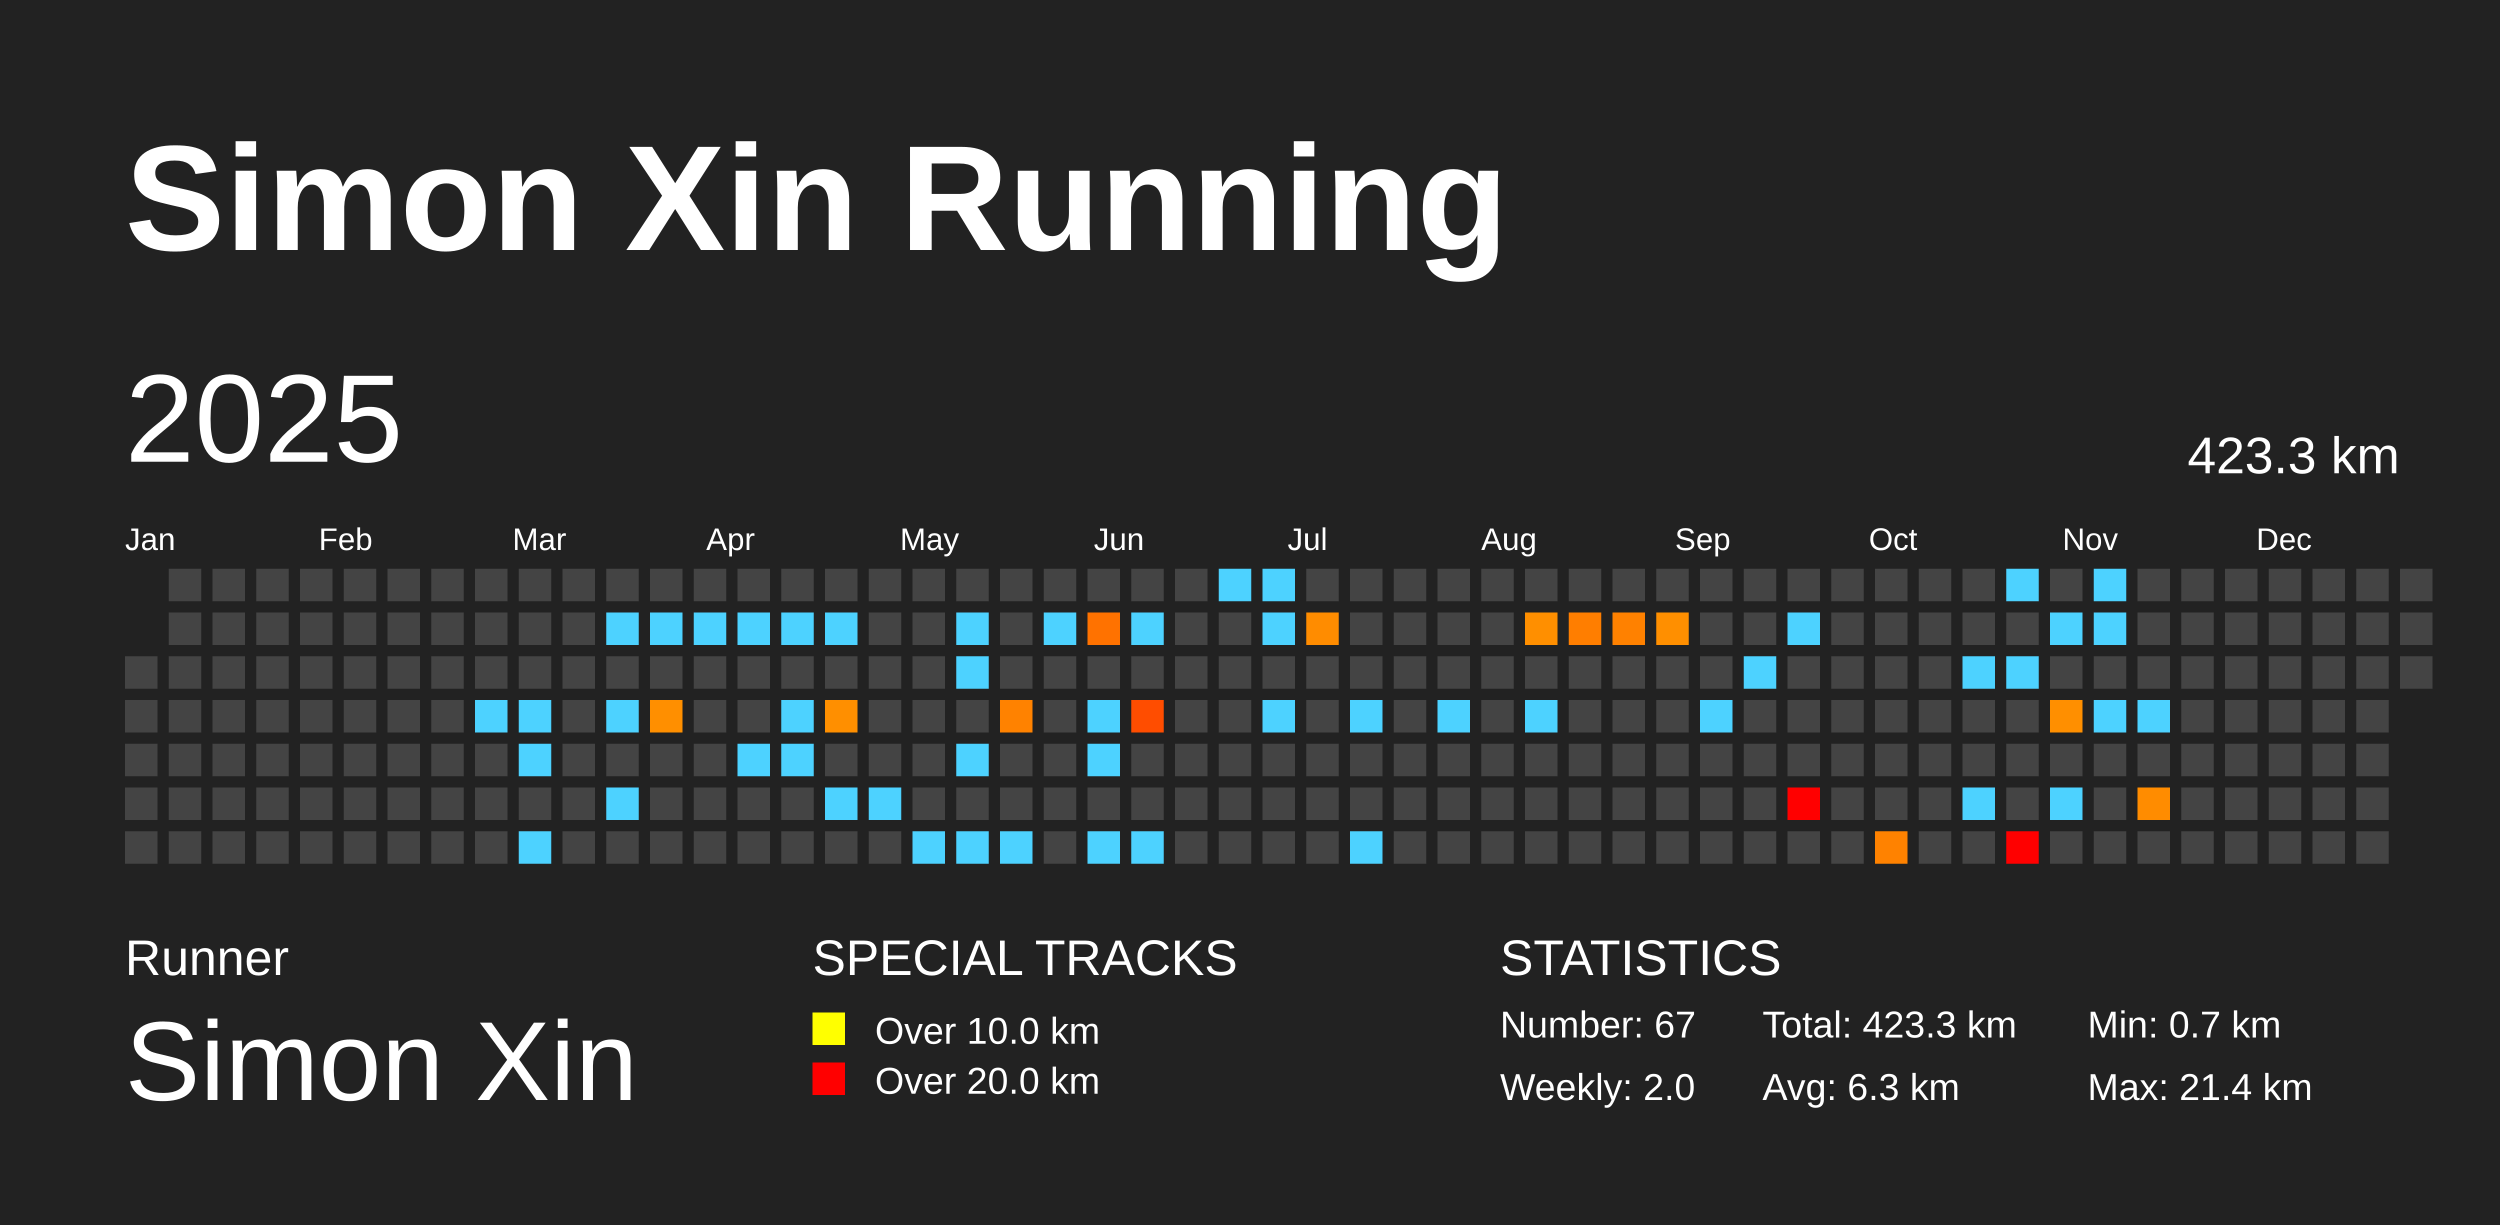
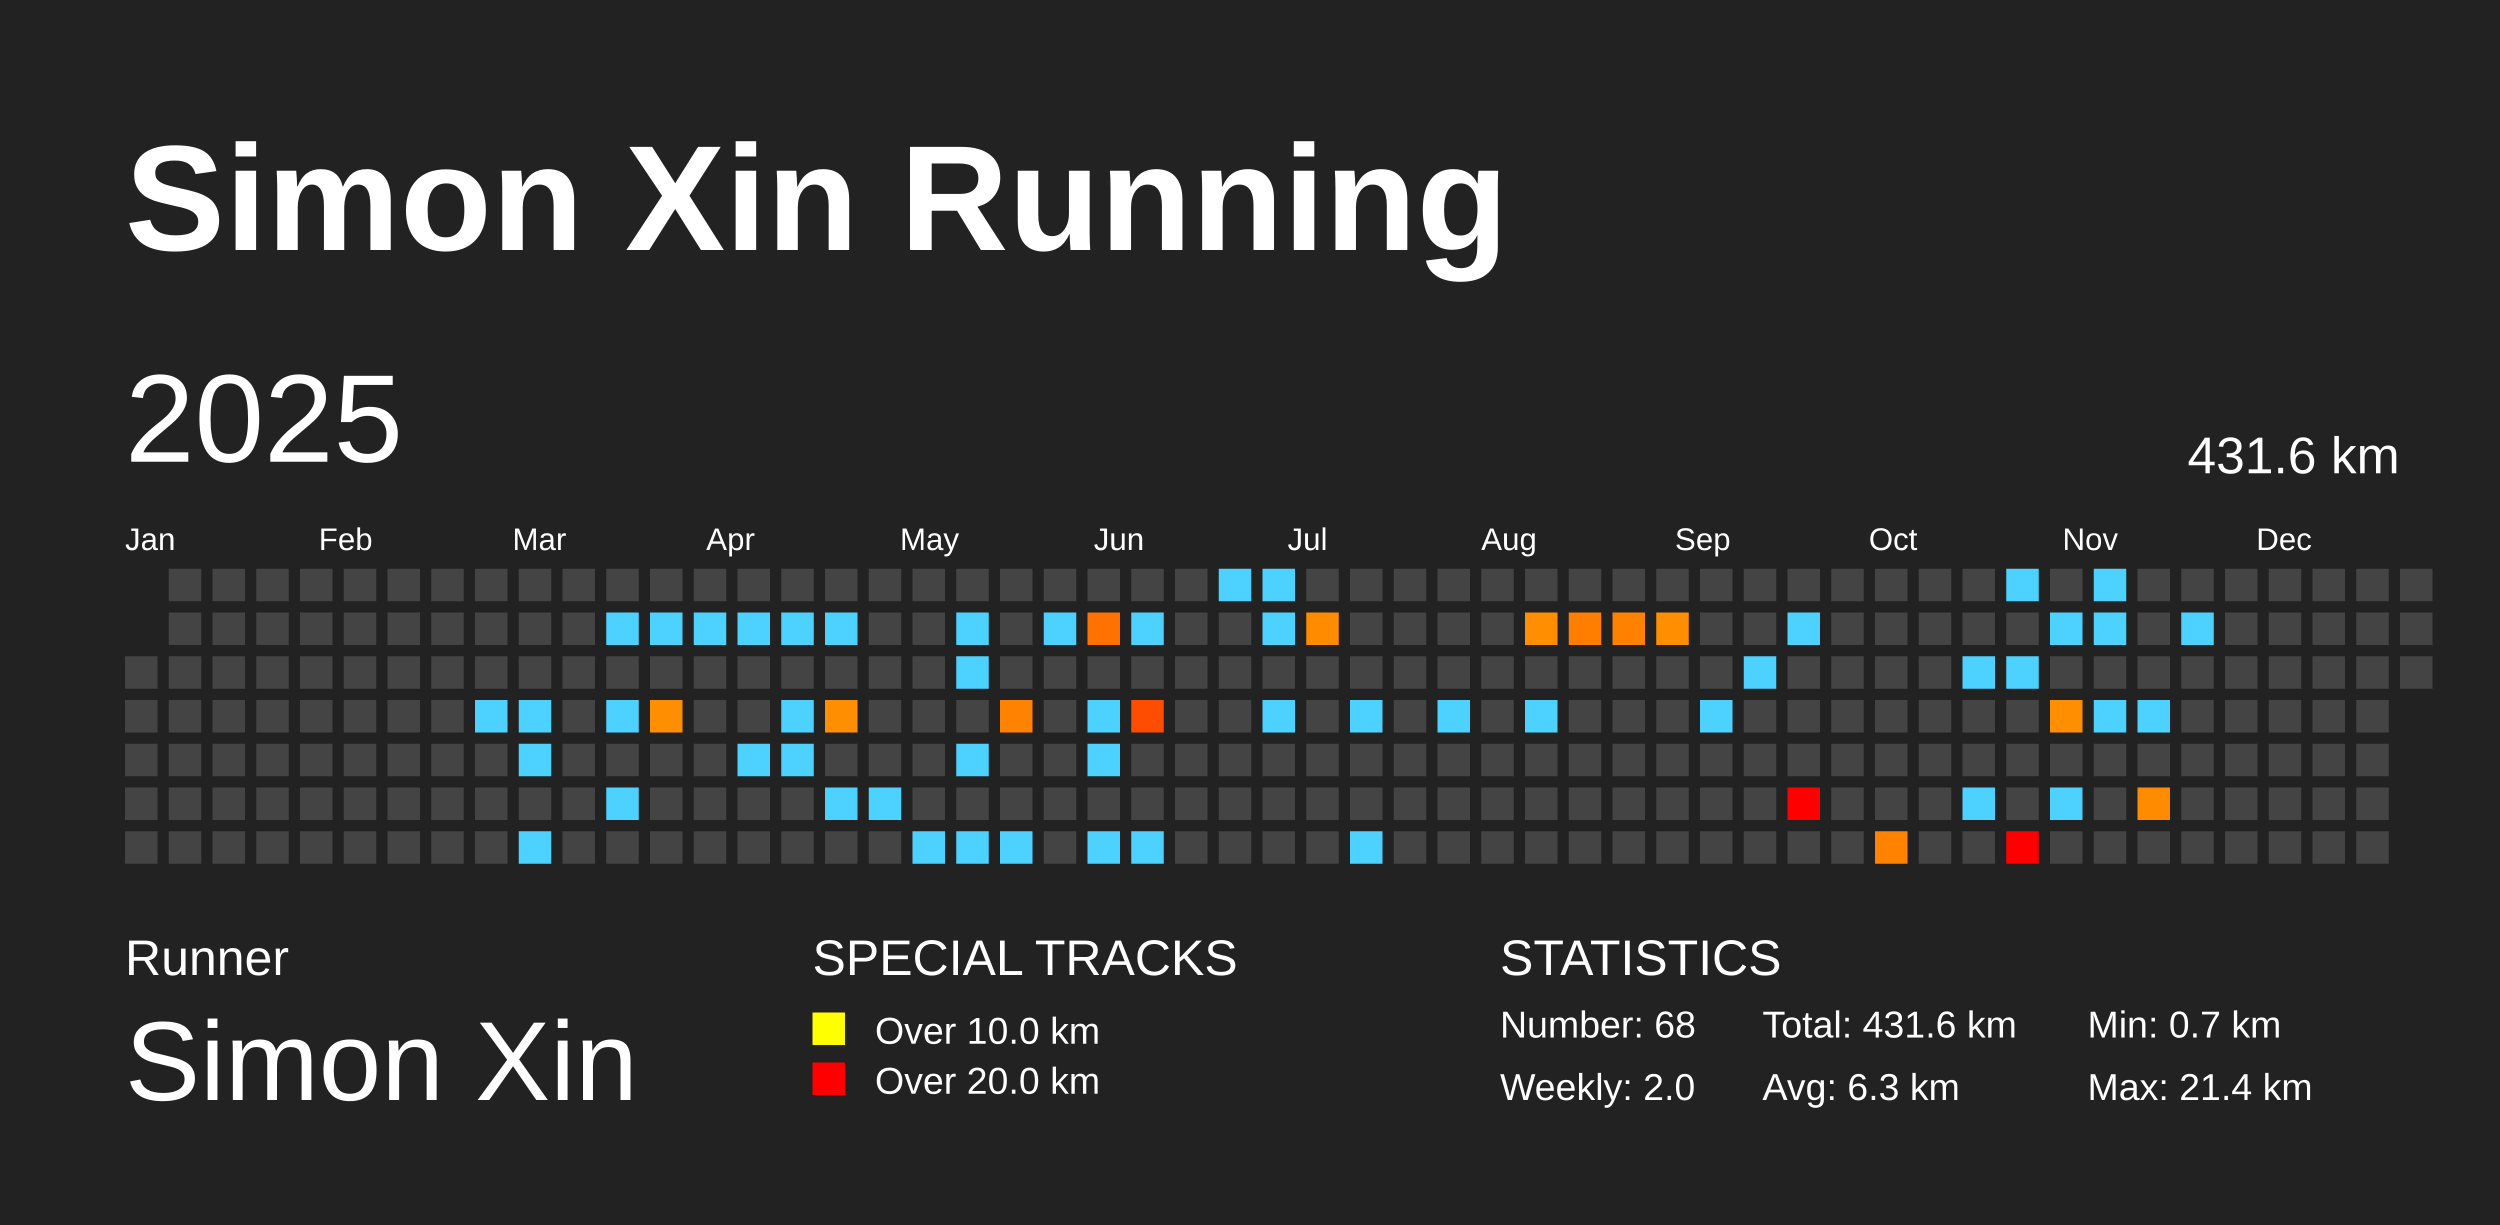
<svg xmlns="http://www.w3.org/2000/svg" baseProfile="full" height="98mm" version="1.1" viewBox="0,0,200,98" width="200mm">
  <defs />
  <rect fill="#222222" height="98" width="200" x="0" y="0" />
  <text fill="#FFFFFF" style="font-size:12px; font-family:Arial; font-weight:bold;" x="10" y="20">Simon Xin Running</text>
  <text fill="#FFFFFF" style="font-size:4px; font-family:Arial" x="10" y="78">Runner</text>
  <text fill="#FFFFFF" style="font-size:9px; font-family:Arial" x="10" y="88">Simon Xin</text>
  <text fill="#FFFFFF" style="font-size:4px; font-family:Arial" x="65" y="78">SPECIAL TRACKS</text>
  <rect fill="yellow" height="2.6" width="2.6" x="65" y="81" />
  <text fill="#FFFFFF" style="font-size:3px; font-family:Arial" x="70" y="83.5">Over 10.0 km</text>
  <rect fill="red" height="2.6" width="2.6" x="65" y="85" />
  <text fill="#FFFFFF" style="font-size:3px; font-family:Arial" x="70" y="87.5">Over 20.0 km</text>
  <text fill="#FFFFFF" style="font-size:4px; font-family:Arial" x="120" y="78">STATISTICS</text>
-   <text fill="#FFFFFF" style="font-size:3px; font-family:Arial" x="120" y="83">Number: 67</text>
+   <text fill="#FFFFFF" style="font-size:3px; font-family:Arial" x="120" y="83">Number: 68</text>
  <text fill="#FFFFFF" style="font-size:3px; font-family:Arial" x="120" y="88">Weekly: 2.0</text>
-   <text fill="#FFFFFF" style="font-size:3px; font-family:Arial" x="141" y="83">Total: 423.3 km</text>
+   <text fill="#FFFFFF" style="font-size:3px; font-family:Arial" x="141" y="83">Total: 431.6 km</text>
  <text fill="#FFFFFF" style="font-size:3px; font-family:Arial" x="141" y="88">Avg: 6.3 km</text>
  <text fill="#FFFFFF" style="font-size:3px; font-family:Arial" x="167" y="83">Min: 0.7 km</text>
  <text fill="#FFFFFF" style="font-size:3px; font-family:Arial" x="167" y="88">Max: 21.4 km</text>
  <text dominant-baseline="hanging" fill="#FFFFFF" style="font-size:10.0px; font-family:Arial;" x="10" y="30">2025</text>
-   <text dominant-baseline="hanging" fill="#FFFFFF" style="font-size:4.125px; font-family:Arial;" x="175" y="35">423.3 km</text>
+   <text dominant-baseline="hanging" fill="#FFFFFF" style="font-size:4.125px; font-family:Arial;" x="175" y="35">431.6 km</text>
  <text fill="#FFFFFF" style="font-size:2.5px; font-family:Arial" x="10.0" y="44">Jan</text>
  <text fill="#FFFFFF" style="font-size:2.5px; font-family:Arial" x="25.5" y="44">Feb</text>
  <text fill="#FFFFFF" style="font-size:2.5px; font-family:Arial" x="41.0" y="44">Mar</text>
  <text fill="#FFFFFF" style="font-size:2.5px; font-family:Arial" x="56.5" y="44">Apr</text>
  <text fill="#FFFFFF" style="font-size:2.5px; font-family:Arial" x="72.0" y="44">May</text>
  <text fill="#FFFFFF" style="font-size:2.5px; font-family:Arial" x="87.5" y="44">Jun</text>
  <text fill="#FFFFFF" style="font-size:2.5px; font-family:Arial" x="103.0" y="44">Jul</text>
  <text fill="#FFFFFF" style="font-size:2.5px; font-family:Arial" x="118.5" y="44">Aug</text>
  <text fill="#FFFFFF" style="font-size:2.5px; font-family:Arial" x="134.0" y="44">Sep</text>
  <text fill="#FFFFFF" style="font-size:2.5px; font-family:Arial" x="149.5" y="44">Oct</text>
  <text fill="#FFFFFF" style="font-size:2.5px; font-family:Arial" x="165.0" y="44">Nov</text>
  <text fill="#FFFFFF" style="font-size:2.5px; font-family:Arial" x="180.5" y="44">Dec</text>
  <rect fill="#444444" height="2.6" width="2.6" x="10.0" y="52.5" />
  <rect fill="#444444" height="2.6" width="2.6" x="10.0" y="56.0" />
  <rect fill="#444444" height="2.6" width="2.6" x="10.0" y="59.5" />
  <rect fill="#444444" height="2.6" width="2.6" x="10.0" y="63.0" />
  <rect fill="#444444" height="2.6" width="2.6" x="10.0" y="66.5" />
  <rect fill="#444444" height="2.6" width="2.6" x="13.5" y="45.5" />
  <rect fill="#444444" height="2.6" width="2.6" x="13.5" y="49.0" />
  <rect fill="#444444" height="2.6" width="2.6" x="13.5" y="52.5" />
  <rect fill="#444444" height="2.6" width="2.6" x="13.5" y="56.0" />
  <rect fill="#444444" height="2.6" width="2.6" x="13.5" y="59.5" />
  <rect fill="#444444" height="2.6" width="2.6" x="13.5" y="63.0" />
  <rect fill="#444444" height="2.6" width="2.6" x="13.5" y="66.5" />
  <rect fill="#444444" height="2.6" width="2.6" x="17.0" y="45.5" />
  <rect fill="#444444" height="2.6" width="2.6" x="17.0" y="49.0" />
  <rect fill="#444444" height="2.6" width="2.6" x="17.0" y="52.5" />
  <rect fill="#444444" height="2.6" width="2.6" x="17.0" y="56.0" />
  <rect fill="#444444" height="2.6" width="2.6" x="17.0" y="59.5" />
  <rect fill="#444444" height="2.6" width="2.6" x="17.0" y="63.0" />
  <rect fill="#444444" height="2.6" width="2.6" x="17.0" y="66.5" />
  <rect fill="#444444" height="2.6" width="2.6" x="20.5" y="45.5" />
  <rect fill="#444444" height="2.6" width="2.6" x="20.5" y="49.0" />
  <rect fill="#444444" height="2.6" width="2.6" x="20.5" y="52.5" />
  <rect fill="#444444" height="2.6" width="2.6" x="20.5" y="56.0" />
  <rect fill="#444444" height="2.6" width="2.6" x="20.5" y="59.5" />
  <rect fill="#444444" height="2.6" width="2.6" x="20.5" y="63.0" />
  <rect fill="#444444" height="2.6" width="2.6" x="20.5" y="66.5" />
  <rect fill="#444444" height="2.6" width="2.6" x="24.0" y="45.5" />
  <rect fill="#444444" height="2.6" width="2.6" x="24.0" y="49.0" />
  <rect fill="#444444" height="2.6" width="2.6" x="24.0" y="52.5" />
  <rect fill="#444444" height="2.6" width="2.6" x="24.0" y="56.0" />
  <rect fill="#444444" height="2.6" width="2.6" x="24.0" y="59.5" />
  <rect fill="#444444" height="2.6" width="2.6" x="24.0" y="63.0" />
  <rect fill="#444444" height="2.6" width="2.6" x="24.0" y="66.5" />
  <rect fill="#444444" height="2.6" width="2.6" x="27.5" y="45.5" />
  <rect fill="#444444" height="2.6" width="2.6" x="27.5" y="49.0" />
  <rect fill="#444444" height="2.6" width="2.6" x="27.5" y="52.5" />
  <rect fill="#444444" height="2.6" width="2.6" x="27.5" y="56.0" />
  <rect fill="#444444" height="2.6" width="2.6" x="27.5" y="59.5" />
  <rect fill="#444444" height="2.6" width="2.6" x="27.5" y="63.0" />
  <rect fill="#444444" height="2.6" width="2.6" x="27.5" y="66.5" />
  <rect fill="#444444" height="2.6" width="2.6" x="31.0" y="45.5" />
  <rect fill="#444444" height="2.6" width="2.6" x="31.0" y="49.0" />
  <rect fill="#444444" height="2.6" width="2.6" x="31.0" y="52.5" />
  <rect fill="#444444" height="2.6" width="2.6" x="31.0" y="56.0" />
  <rect fill="#444444" height="2.6" width="2.6" x="31.0" y="59.5" />
  <rect fill="#444444" height="2.6" width="2.6" x="31.0" y="63.0" />
  <rect fill="#444444" height="2.6" width="2.6" x="31.0" y="66.5" />
  <rect fill="#444444" height="2.6" width="2.6" x="34.5" y="45.5" />
  <rect fill="#444444" height="2.6" width="2.6" x="34.5" y="49.0" />
  <rect fill="#444444" height="2.6" width="2.6" x="34.5" y="52.5" />
  <rect fill="#444444" height="2.6" width="2.6" x="34.5" y="56.0" />
  <rect fill="#444444" height="2.6" width="2.6" x="34.5" y="59.5" />
  <rect fill="#444444" height="2.6" width="2.6" x="34.5" y="63.0" />
  <rect fill="#444444" height="2.6" width="2.6" x="34.5" y="66.5" />
  <rect fill="#444444" height="2.6" width="2.6" x="38.0" y="45.5" />
  <rect fill="#444444" height="2.6" width="2.6" x="38.0" y="49.0" />
  <rect fill="#444444" height="2.6" width="2.6" x="38.0" y="52.5" />
  <rect fill="#4dd2ff" height="2.6" width="2.6" x="38.0" y="56.0" />
  <rect fill="#444444" height="2.6" width="2.6" x="38.0" y="59.5" />
  <rect fill="#444444" height="2.6" width="2.6" x="38.0" y="63.0" />
  <rect fill="#444444" height="2.6" width="2.6" x="38.0" y="66.5" />
  <rect fill="#444444" height="2.6" width="2.6" x="41.5" y="45.5" />
  <rect fill="#444444" height="2.6" width="2.6" x="41.5" y="49.0" />
  <rect fill="#444444" height="2.6" width="2.6" x="41.5" y="52.5" />
  <rect fill="#4dd2ff" height="2.6" width="2.6" x="41.5" y="56.0" />
  <rect fill="#4dd2ff" height="2.6" width="2.6" x="41.5" y="59.5" />
  <rect fill="#444444" height="2.6" width="2.6" x="41.5" y="63.0" />
  <rect fill="#4dd2ff" height="2.6" width="2.6" x="41.5" y="66.5" />
  <rect fill="#444444" height="2.6" width="2.6" x="45.0" y="45.5" />
  <rect fill="#444444" height="2.6" width="2.6" x="45.0" y="49.0" />
  <rect fill="#444444" height="2.6" width="2.6" x="45.0" y="52.5" />
  <rect fill="#444444" height="2.6" width="2.6" x="45.0" y="56.0" />
  <rect fill="#444444" height="2.6" width="2.6" x="45.0" y="59.5" />
  <rect fill="#444444" height="2.6" width="2.6" x="45.0" y="63.0" />
  <rect fill="#444444" height="2.6" width="2.6" x="45.0" y="66.5" />
  <rect fill="#444444" height="2.6" width="2.6" x="48.5" y="45.5" />
  <rect fill="#4dd2ff" height="2.6" width="2.6" x="48.5" y="49.0" />
  <rect fill="#444444" height="2.6" width="2.6" x="48.5" y="52.5" />
  <rect fill="#4dd2ff" height="2.6" width="2.6" x="48.5" y="56.0" />
  <rect fill="#444444" height="2.6" width="2.6" x="48.5" y="59.5" />
  <rect fill="#4dd2ff" height="2.6" width="2.6" x="48.5" y="63.0" />
  <rect fill="#444444" height="2.6" width="2.6" x="48.5" y="66.5" />
  <rect fill="#444444" height="2.6" width="2.6" x="52.0" y="45.5" />
  <rect fill="#4dd2ff" height="2.6" width="2.6" x="52.0" y="49.0" />
  <rect fill="#444444" height="2.6" width="2.6" x="52.0" y="52.5" />
  <rect fill="#ff8f00" height="2.6" width="2.6" x="52.0" y="56.0" />
  <rect fill="#444444" height="2.6" width="2.6" x="52.0" y="59.5" />
  <rect fill="#444444" height="2.6" width="2.6" x="52.0" y="63.0" />
  <rect fill="#444444" height="2.6" width="2.6" x="52.0" y="66.5" />
  <rect fill="#444444" height="2.6" width="2.6" x="55.5" y="45.5" />
  <rect fill="#4dd2ff" height="2.6" width="2.6" x="55.5" y="49.0" />
  <rect fill="#444444" height="2.6" width="2.6" x="55.5" y="52.5" />
  <rect fill="#444444" height="2.6" width="2.6" x="55.5" y="56.0" />
  <rect fill="#444444" height="2.6" width="2.6" x="55.5" y="59.5" />
  <rect fill="#444444" height="2.6" width="2.6" x="55.5" y="63.0" />
  <rect fill="#444444" height="2.6" width="2.6" x="55.5" y="66.5" />
  <rect fill="#444444" height="2.6" width="2.6" x="59.0" y="45.5" />
  <rect fill="#4dd2ff" height="2.6" width="2.6" x="59.0" y="49.0" />
  <rect fill="#444444" height="2.6" width="2.6" x="59.0" y="52.5" />
  <rect fill="#444444" height="2.6" width="2.6" x="59.0" y="56.0" />
  <rect fill="#4dd2ff" height="2.6" width="2.6" x="59.0" y="59.5" />
  <rect fill="#444444" height="2.6" width="2.6" x="59.0" y="63.0" />
  <rect fill="#444444" height="2.6" width="2.6" x="59.0" y="66.5" />
  <rect fill="#444444" height="2.6" width="2.6" x="62.5" y="45.5" />
  <rect fill="#4dd2ff" height="2.6" width="2.6" x="62.5" y="49.0" />
  <rect fill="#444444" height="2.6" width="2.6" x="62.5" y="52.5" />
  <rect fill="#4dd2ff" height="2.6" width="2.6" x="62.5" y="56.0" />
  <rect fill="#4dd2ff" height="2.6" width="2.6" x="62.5" y="59.5" />
  <rect fill="#444444" height="2.6" width="2.6" x="62.5" y="63.0" />
  <rect fill="#444444" height="2.6" width="2.6" x="62.5" y="66.5" />
  <rect fill="#444444" height="2.6" width="2.6" x="66.0" y="45.5" />
  <rect fill="#4dd2ff" height="2.6" width="2.6" x="66.0" y="49.0" />
  <rect fill="#444444" height="2.6" width="2.6" x="66.0" y="52.5" />
  <rect fill="#ff8f00" height="2.6" width="2.6" x="66.0" y="56.0" />
  <rect fill="#444444" height="2.6" width="2.6" x="66.0" y="59.5" />
  <rect fill="#4dd2ff" height="2.6" width="2.6" x="66.0" y="63.0" />
  <rect fill="#444444" height="2.6" width="2.6" x="66.0" y="66.5" />
  <rect fill="#444444" height="2.6" width="2.6" x="69.5" y="45.5" />
  <rect fill="#444444" height="2.6" width="2.6" x="69.5" y="49.0" />
  <rect fill="#444444" height="2.6" width="2.6" x="69.5" y="52.5" />
  <rect fill="#444444" height="2.6" width="2.6" x="69.5" y="56.0" />
  <rect fill="#444444" height="2.6" width="2.6" x="69.5" y="59.5" />
  <rect fill="#4dd2ff" height="2.6" width="2.6" x="69.5" y="63.0" />
  <rect fill="#444444" height="2.6" width="2.6" x="69.5" y="66.5" />
  <rect fill="#444444" height="2.6" width="2.6" x="73.0" y="45.5" />
  <rect fill="#444444" height="2.6" width="2.6" x="73.0" y="49.0" />
  <rect fill="#444444" height="2.6" width="2.6" x="73.0" y="52.5" />
  <rect fill="#444444" height="2.6" width="2.6" x="73.0" y="56.0" />
  <rect fill="#444444" height="2.6" width="2.6" x="73.0" y="59.5" />
  <rect fill="#444444" height="2.6" width="2.6" x="73.0" y="63.0" />
  <rect fill="#4dd2ff" height="2.6" width="2.6" x="73.0" y="66.5" />
  <rect fill="#444444" height="2.6" width="2.6" x="76.5" y="45.5" />
  <rect fill="#4dd2ff" height="2.6" width="2.6" x="76.5" y="49.0" />
  <rect fill="#4dd2ff" height="2.6" width="2.6" x="76.5" y="52.5" />
  <rect fill="#444444" height="2.6" width="2.6" x="76.5" y="56.0" />
  <rect fill="#4dd2ff" height="2.6" width="2.6" x="76.5" y="59.5" />
  <rect fill="#444444" height="2.6" width="2.6" x="76.5" y="63.0" />
  <rect fill="#4dd2ff" height="2.6" width="2.6" x="76.5" y="66.5" />
  <rect fill="#444444" height="2.6" width="2.6" x="80.0" y="45.5" />
  <rect fill="#444444" height="2.6" width="2.6" x="80.0" y="49.0" />
  <rect fill="#444444" height="2.6" width="2.6" x="80.0" y="52.5" />
  <rect fill="#ff8200" height="2.6" width="2.6" x="80.0" y="56.0" />
  <rect fill="#444444" height="2.6" width="2.6" x="80.0" y="59.5" />
  <rect fill="#444444" height="2.6" width="2.6" x="80.0" y="63.0" />
  <rect fill="#4dd2ff" height="2.6" width="2.6" x="80.0" y="66.5" />
  <rect fill="#444444" height="2.6" width="2.6" x="83.5" y="45.5" />
  <rect fill="#4dd2ff" height="2.6" width="2.6" x="83.5" y="49.0" />
  <rect fill="#444444" height="2.6" width="2.6" x="83.5" y="52.5" />
  <rect fill="#444444" height="2.6" width="2.6" x="83.5" y="56.0" />
  <rect fill="#444444" height="2.6" width="2.6" x="83.5" y="59.5" />
  <rect fill="#444444" height="2.6" width="2.6" x="83.5" y="63.0" />
  <rect fill="#444444" height="2.6" width="2.6" x="83.5" y="66.5" />
  <rect fill="#444444" height="2.6" width="2.6" x="87.0" y="45.5" />
  <rect fill="#ff7200" height="2.6" width="2.6" x="87.0" y="49.0" />
  <rect fill="#444444" height="2.6" width="2.6" x="87.0" y="52.5" />
  <rect fill="#4dd2ff" height="2.6" width="2.6" x="87.0" y="56.0" />
  <rect fill="#4dd2ff" height="2.6" width="2.6" x="87.0" y="59.5" />
  <rect fill="#444444" height="2.6" width="2.6" x="87.0" y="63.0" />
  <rect fill="#4dd2ff" height="2.6" width="2.6" x="87.0" y="66.5" />
  <rect fill="#444444" height="2.6" width="2.6" x="90.5" y="45.5" />
  <rect fill="#4dd2ff" height="2.6" width="2.6" x="90.5" y="49.0" />
  <rect fill="#444444" height="2.6" width="2.6" x="90.5" y="52.5" />
  <rect fill="#ff4d00" height="2.6" width="2.6" x="90.5" y="56.0" />
  <rect fill="#444444" height="2.6" width="2.6" x="90.5" y="59.5" />
  <rect fill="#444444" height="2.6" width="2.6" x="90.5" y="63.0" />
  <rect fill="#4dd2ff" height="2.6" width="2.6" x="90.5" y="66.5" />
  <rect fill="#444444" height="2.6" width="2.6" x="94.0" y="45.5" />
  <rect fill="#444444" height="2.6" width="2.6" x="94.0" y="49.0" />
  <rect fill="#444444" height="2.6" width="2.6" x="94.0" y="52.5" />
  <rect fill="#444444" height="2.6" width="2.6" x="94.0" y="56.0" />
  <rect fill="#444444" height="2.6" width="2.6" x="94.0" y="59.5" />
  <rect fill="#444444" height="2.6" width="2.6" x="94.0" y="63.0" />
  <rect fill="#444444" height="2.6" width="2.6" x="94.0" y="66.5" />
  <rect fill="#4dd2ff" height="2.6" width="2.6" x="97.5" y="45.5" />
  <rect fill="#444444" height="2.6" width="2.6" x="97.5" y="49.0" />
  <rect fill="#444444" height="2.6" width="2.6" x="97.5" y="52.5" />
  <rect fill="#444444" height="2.6" width="2.6" x="97.5" y="56.0" />
  <rect fill="#444444" height="2.6" width="2.6" x="97.5" y="59.5" />
  <rect fill="#444444" height="2.6" width="2.6" x="97.5" y="63.0" />
  <rect fill="#444444" height="2.6" width="2.6" x="97.5" y="66.5" />
  <rect fill="#4dd2ff" height="2.6" width="2.6" x="101.0" y="45.5" />
  <rect fill="#4dd2ff" height="2.6" width="2.6" x="101.0" y="49.0" />
  <rect fill="#444444" height="2.6" width="2.6" x="101.0" y="52.5" />
  <rect fill="#4dd2ff" height="2.6" width="2.6" x="101.0" y="56.0" />
  <rect fill="#444444" height="2.6" width="2.6" x="101.0" y="59.5" />
  <rect fill="#444444" height="2.6" width="2.6" x="101.0" y="63.0" />
  <rect fill="#444444" height="2.6" width="2.6" x="101.0" y="66.5" />
  <rect fill="#444444" height="2.6" width="2.6" x="104.5" y="45.5" />
  <rect fill="#ff8c00" height="2.6" width="2.6" x="104.5" y="49.0" />
  <rect fill="#444444" height="2.6" width="2.6" x="104.5" y="52.5" />
  <rect fill="#444444" height="2.6" width="2.6" x="104.5" y="56.0" />
  <rect fill="#444444" height="2.6" width="2.6" x="104.5" y="59.5" />
  <rect fill="#444444" height="2.6" width="2.6" x="104.5" y="63.0" />
  <rect fill="#444444" height="2.6" width="2.6" x="104.5" y="66.5" />
  <rect fill="#444444" height="2.6" width="2.6" x="108.0" y="45.5" />
  <rect fill="#444444" height="2.6" width="2.6" x="108.0" y="49.0" />
  <rect fill="#444444" height="2.6" width="2.6" x="108.0" y="52.5" />
  <rect fill="#4dd2ff" height="2.6" width="2.6" x="108.0" y="56.0" />
  <rect fill="#444444" height="2.6" width="2.6" x="108.0" y="59.5" />
  <rect fill="#444444" height="2.6" width="2.6" x="108.0" y="63.0" />
  <rect fill="#4dd2ff" height="2.6" width="2.6" x="108.0" y="66.5" />
  <rect fill="#444444" height="2.6" width="2.6" x="111.5" y="45.5" />
  <rect fill="#444444" height="2.6" width="2.6" x="111.5" y="49.0" />
  <rect fill="#444444" height="2.6" width="2.6" x="111.5" y="52.5" />
  <rect fill="#444444" height="2.6" width="2.6" x="111.5" y="56.0" />
  <rect fill="#444444" height="2.6" width="2.6" x="111.5" y="59.5" />
  <rect fill="#444444" height="2.6" width="2.6" x="111.5" y="63.0" />
  <rect fill="#444444" height="2.6" width="2.6" x="111.5" y="66.5" />
  <rect fill="#444444" height="2.6" width="2.6" x="115.0" y="45.5" />
  <rect fill="#444444" height="2.6" width="2.6" x="115.0" y="49.0" />
  <rect fill="#444444" height="2.6" width="2.6" x="115.0" y="52.5" />
  <rect fill="#4dd2ff" height="2.6" width="2.6" x="115.0" y="56.0" />
  <rect fill="#444444" height="2.6" width="2.6" x="115.0" y="59.5" />
  <rect fill="#444444" height="2.6" width="2.6" x="115.0" y="63.0" />
  <rect fill="#444444" height="2.6" width="2.6" x="115.0" y="66.5" />
  <rect fill="#444444" height="2.6" width="2.6" x="118.5" y="45.5" />
  <rect fill="#444444" height="2.6" width="2.6" x="118.5" y="49.0" />
  <rect fill="#444444" height="2.6" width="2.6" x="118.5" y="52.5" />
  <rect fill="#444444" height="2.6" width="2.6" x="118.5" y="56.0" />
  <rect fill="#444444" height="2.6" width="2.6" x="118.5" y="59.5" />
  <rect fill="#444444" height="2.6" width="2.6" x="118.5" y="63.0" />
  <rect fill="#444444" height="2.6" width="2.6" x="118.5" y="66.5" />
  <rect fill="#444444" height="2.6" width="2.6" x="122.0" y="45.5" />
  <rect fill="#ff8f00" height="2.6" width="2.6" x="122.0" y="49.0" />
  <rect fill="#444444" height="2.6" width="2.6" x="122.0" y="52.5" />
  <rect fill="#4dd2ff" height="2.6" width="2.6" x="122.0" y="56.0" />
  <rect fill="#444444" height="2.6" width="2.6" x="122.0" y="59.5" />
  <rect fill="#444444" height="2.6" width="2.6" x="122.0" y="63.0" />
  <rect fill="#444444" height="2.6" width="2.6" x="122.0" y="66.5" />
  <rect fill="#444444" height="2.6" width="2.6" x="125.5" y="45.5" />
  <rect fill="#ff7e00" height="2.6" width="2.6" x="125.5" y="49.0" />
  <rect fill="#444444" height="2.6" width="2.6" x="125.5" y="52.5" />
  <rect fill="#444444" height="2.6" width="2.6" x="125.5" y="56.0" />
  <rect fill="#444444" height="2.6" width="2.6" x="125.5" y="59.5" />
  <rect fill="#444444" height="2.6" width="2.6" x="125.5" y="63.0" />
  <rect fill="#444444" height="2.6" width="2.6" x="125.5" y="66.5" />
  <rect fill="#444444" height="2.6" width="2.6" x="129.0" y="45.5" />
  <rect fill="#ff8100" height="2.6" width="2.6" x="129.0" y="49.0" />
  <rect fill="#444444" height="2.6" width="2.6" x="129.0" y="52.5" />
  <rect fill="#444444" height="2.6" width="2.6" x="129.0" y="56.0" />
  <rect fill="#444444" height="2.6" width="2.6" x="129.0" y="59.5" />
  <rect fill="#444444" height="2.6" width="2.6" x="129.0" y="63.0" />
  <rect fill="#444444" height="2.6" width="2.6" x="129.0" y="66.5" />
  <rect fill="#444444" height="2.6" width="2.6" x="132.5" y="45.5" />
  <rect fill="#ff8f00" height="2.6" width="2.6" x="132.5" y="49.0" />
  <rect fill="#444444" height="2.6" width="2.6" x="132.5" y="52.5" />
  <rect fill="#444444" height="2.6" width="2.6" x="132.5" y="56.0" />
  <rect fill="#444444" height="2.6" width="2.6" x="132.5" y="59.5" />
  <rect fill="#444444" height="2.6" width="2.6" x="132.5" y="63.0" />
  <rect fill="#444444" height="2.6" width="2.6" x="132.5" y="66.5" />
  <rect fill="#444444" height="2.6" width="2.6" x="136.0" y="45.5" />
  <rect fill="#444444" height="2.6" width="2.6" x="136.0" y="49.0" />
  <rect fill="#444444" height="2.6" width="2.6" x="136.0" y="52.5" />
  <rect fill="#4dd2ff" height="2.6" width="2.6" x="136.0" y="56.0" />
  <rect fill="#444444" height="2.6" width="2.6" x="136.0" y="59.5" />
  <rect fill="#444444" height="2.6" width="2.6" x="136.0" y="63.0" />
  <rect fill="#444444" height="2.6" width="2.6" x="136.0" y="66.5" />
  <rect fill="#444444" height="2.6" width="2.6" x="139.5" y="45.5" />
  <rect fill="#444444" height="2.6" width="2.6" x="139.5" y="49.0" />
  <rect fill="#4dd2ff" height="2.6" width="2.6" x="139.5" y="52.5" />
  <rect fill="#444444" height="2.6" width="2.6" x="139.5" y="56.0" />
  <rect fill="#444444" height="2.6" width="2.6" x="139.5" y="59.5" />
  <rect fill="#444444" height="2.6" width="2.6" x="139.5" y="63.0" />
  <rect fill="#444444" height="2.6" width="2.6" x="139.5" y="66.5" />
  <rect fill="#444444" height="2.6" width="2.6" x="143.0" y="45.5" />
  <rect fill="#4dd2ff" height="2.6" width="2.6" x="143.0" y="49.0" />
  <rect fill="#444444" height="2.6" width="2.6" x="143.0" y="52.5" />
  <rect fill="#444444" height="2.6" width="2.6" x="143.0" y="56.0" />
  <rect fill="#444444" height="2.6" width="2.6" x="143.0" y="59.5" />
  <rect fill="red" height="2.6" width="2.6" x="143.0" y="63.0" />
  <rect fill="#444444" height="2.6" width="2.6" x="143.0" y="66.5" />
  <rect fill="#444444" height="2.6" width="2.6" x="146.5" y="45.5" />
  <rect fill="#444444" height="2.6" width="2.6" x="146.5" y="49.0" />
  <rect fill="#444444" height="2.6" width="2.6" x="146.5" y="52.5" />
  <rect fill="#444444" height="2.6" width="2.6" x="146.5" y="56.0" />
  <rect fill="#444444" height="2.6" width="2.6" x="146.5" y="59.5" />
  <rect fill="#444444" height="2.6" width="2.6" x="146.5" y="63.0" />
  <rect fill="#444444" height="2.6" width="2.6" x="146.5" y="66.5" />
  <rect fill="#444444" height="2.6" width="2.6" x="150.0" y="45.5" />
  <rect fill="#444444" height="2.6" width="2.6" x="150.0" y="49.0" />
  <rect fill="#444444" height="2.6" width="2.6" x="150.0" y="52.5" />
  <rect fill="#444444" height="2.6" width="2.6" x="150.0" y="56.0" />
  <rect fill="#444444" height="2.6" width="2.6" x="150.0" y="59.5" />
  <rect fill="#444444" height="2.6" width="2.6" x="150.0" y="63.0" />
  <rect fill="#ff8200" height="2.6" width="2.6" x="150.0" y="66.5" />
  <rect fill="#444444" height="2.6" width="2.6" x="153.5" y="45.5" />
  <rect fill="#444444" height="2.6" width="2.6" x="153.5" y="49.0" />
  <rect fill="#444444" height="2.6" width="2.6" x="153.5" y="52.5" />
  <rect fill="#444444" height="2.6" width="2.6" x="153.5" y="56.0" />
  <rect fill="#444444" height="2.6" width="2.6" x="153.5" y="59.5" />
  <rect fill="#444444" height="2.6" width="2.6" x="153.5" y="63.0" />
  <rect fill="#444444" height="2.6" width="2.6" x="153.5" y="66.5" />
  <rect fill="#444444" height="2.6" width="2.6" x="157.0" y="45.5" />
  <rect fill="#444444" height="2.6" width="2.6" x="157.0" y="49.0" />
  <rect fill="#4dd2ff" height="2.6" width="2.6" x="157.0" y="52.5" />
  <rect fill="#444444" height="2.6" width="2.6" x="157.0" y="56.0" />
  <rect fill="#444444" height="2.6" width="2.6" x="157.0" y="59.5" />
  <rect fill="#4dd2ff" height="2.6" width="2.6" x="157.0" y="63.0" />
  <rect fill="#444444" height="2.6" width="2.6" x="157.0" y="66.5" />
  <rect fill="#4dd2ff" height="2.6" width="2.6" x="160.5" y="45.5" />
  <rect fill="#444444" height="2.6" width="2.6" x="160.5" y="49.0" />
  <rect fill="#4dd2ff" height="2.6" width="2.6" x="160.5" y="52.5" />
  <rect fill="#444444" height="2.6" width="2.6" x="160.5" y="56.0" />
  <rect fill="#444444" height="2.6" width="2.6" x="160.5" y="59.5" />
  <rect fill="#444444" height="2.6" width="2.6" x="160.5" y="63.0" />
  <rect fill="red" height="2.6" width="2.6" x="160.5" y="66.5" />
  <rect fill="#444444" height="2.6" width="2.6" x="164.0" y="45.5" />
  <rect fill="#4dd2ff" height="2.6" width="2.6" x="164.0" y="49.0" />
  <rect fill="#444444" height="2.6" width="2.6" x="164.0" y="52.5" />
  <rect fill="#ff8f00" height="2.6" width="2.6" x="164.0" y="56.0" />
  <rect fill="#444444" height="2.6" width="2.6" x="164.0" y="59.5" />
  <rect fill="#4dd2ff" height="2.6" width="2.6" x="164.0" y="63.0" />
  <rect fill="#444444" height="2.6" width="2.6" x="164.0" y="66.5" />
  <rect fill="#4dd2ff" height="2.6" width="2.6" x="167.5" y="45.5" />
  <rect fill="#4dd2ff" height="2.6" width="2.6" x="167.5" y="49.0" />
  <rect fill="#444444" height="2.6" width="2.6" x="167.5" y="52.5" />
  <rect fill="#4dd2ff" height="2.6" width="2.6" x="167.5" y="56.0" />
  <rect fill="#444444" height="2.6" width="2.6" x="167.5" y="59.5" />
  <rect fill="#444444" height="2.6" width="2.6" x="167.5" y="63.0" />
  <rect fill="#444444" height="2.6" width="2.6" x="167.5" y="66.5" />
  <rect fill="#444444" height="2.6" width="2.6" x="171.0" y="45.5" />
  <rect fill="#444444" height="2.6" width="2.6" x="171.0" y="49.0" />
  <rect fill="#444444" height="2.6" width="2.6" x="171.0" y="52.5" />
  <rect fill="#4dd2ff" height="2.6" width="2.6" x="171.0" y="56.0" />
  <rect fill="#444444" height="2.6" width="2.6" x="171.0" y="59.5" />
  <rect fill="#ff8c00" height="2.6" width="2.6" x="171.0" y="63.0" />
  <rect fill="#444444" height="2.6" width="2.6" x="171.0" y="66.5" />
  <rect fill="#444444" height="2.6" width="2.6" x="174.5" y="45.5" />
-   <rect fill="#444444" height="2.6" width="2.6" x="174.5" y="49.0" />
+   <rect fill="#4dd2ff" height="2.6" width="2.6" x="174.5" y="49.0" />
  <rect fill="#444444" height="2.6" width="2.6" x="174.5" y="52.5" />
  <rect fill="#444444" height="2.6" width="2.6" x="174.5" y="56.0" />
  <rect fill="#444444" height="2.6" width="2.6" x="174.5" y="59.5" />
  <rect fill="#444444" height="2.6" width="2.6" x="174.5" y="63.0" />
  <rect fill="#444444" height="2.6" width="2.6" x="174.5" y="66.5" />
  <rect fill="#444444" height="2.6" width="2.6" x="178.0" y="45.5" />
  <rect fill="#444444" height="2.6" width="2.6" x="178.0" y="49.0" />
  <rect fill="#444444" height="2.6" width="2.6" x="178.0" y="52.5" />
  <rect fill="#444444" height="2.6" width="2.6" x="178.0" y="56.0" />
  <rect fill="#444444" height="2.6" width="2.6" x="178.0" y="59.5" />
  <rect fill="#444444" height="2.6" width="2.6" x="178.0" y="63.0" />
  <rect fill="#444444" height="2.6" width="2.6" x="178.0" y="66.5" />
  <rect fill="#444444" height="2.6" width="2.6" x="181.5" y="45.5" />
  <rect fill="#444444" height="2.6" width="2.6" x="181.5" y="49.0" />
  <rect fill="#444444" height="2.6" width="2.6" x="181.5" y="52.5" />
  <rect fill="#444444" height="2.6" width="2.6" x="181.5" y="56.0" />
  <rect fill="#444444" height="2.6" width="2.6" x="181.5" y="59.5" />
  <rect fill="#444444" height="2.6" width="2.6" x="181.5" y="63.0" />
  <rect fill="#444444" height="2.6" width="2.6" x="181.5" y="66.5" />
  <rect fill="#444444" height="2.6" width="2.6" x="185.0" y="45.5" />
  <rect fill="#444444" height="2.6" width="2.6" x="185.0" y="49.0" />
  <rect fill="#444444" height="2.6" width="2.6" x="185.0" y="52.5" />
  <rect fill="#444444" height="2.6" width="2.6" x="185.0" y="56.0" />
  <rect fill="#444444" height="2.6" width="2.6" x="185.0" y="59.5" />
  <rect fill="#444444" height="2.6" width="2.6" x="185.0" y="63.0" />
  <rect fill="#444444" height="2.6" width="2.6" x="185.0" y="66.5" />
  <rect fill="#444444" height="2.6" width="2.6" x="188.5" y="45.5" />
  <rect fill="#444444" height="2.6" width="2.6" x="188.5" y="49.0" />
  <rect fill="#444444" height="2.6" width="2.6" x="188.5" y="52.5" />
  <rect fill="#444444" height="2.6" width="2.6" x="188.5" y="56.0" />
  <rect fill="#444444" height="2.6" width="2.6" x="188.5" y="59.5" />
  <rect fill="#444444" height="2.6" width="2.6" x="188.5" y="63.0" />
  <rect fill="#444444" height="2.6" width="2.6" x="188.5" y="66.5" />
  <rect fill="#444444" height="2.6" width="2.6" x="192.0" y="45.5" />
  <rect fill="#444444" height="2.6" width="2.6" x="192.0" y="49.0" />
  <rect fill="#444444" height="2.6" width="2.6" x="192.0" y="52.5" />
</svg>
